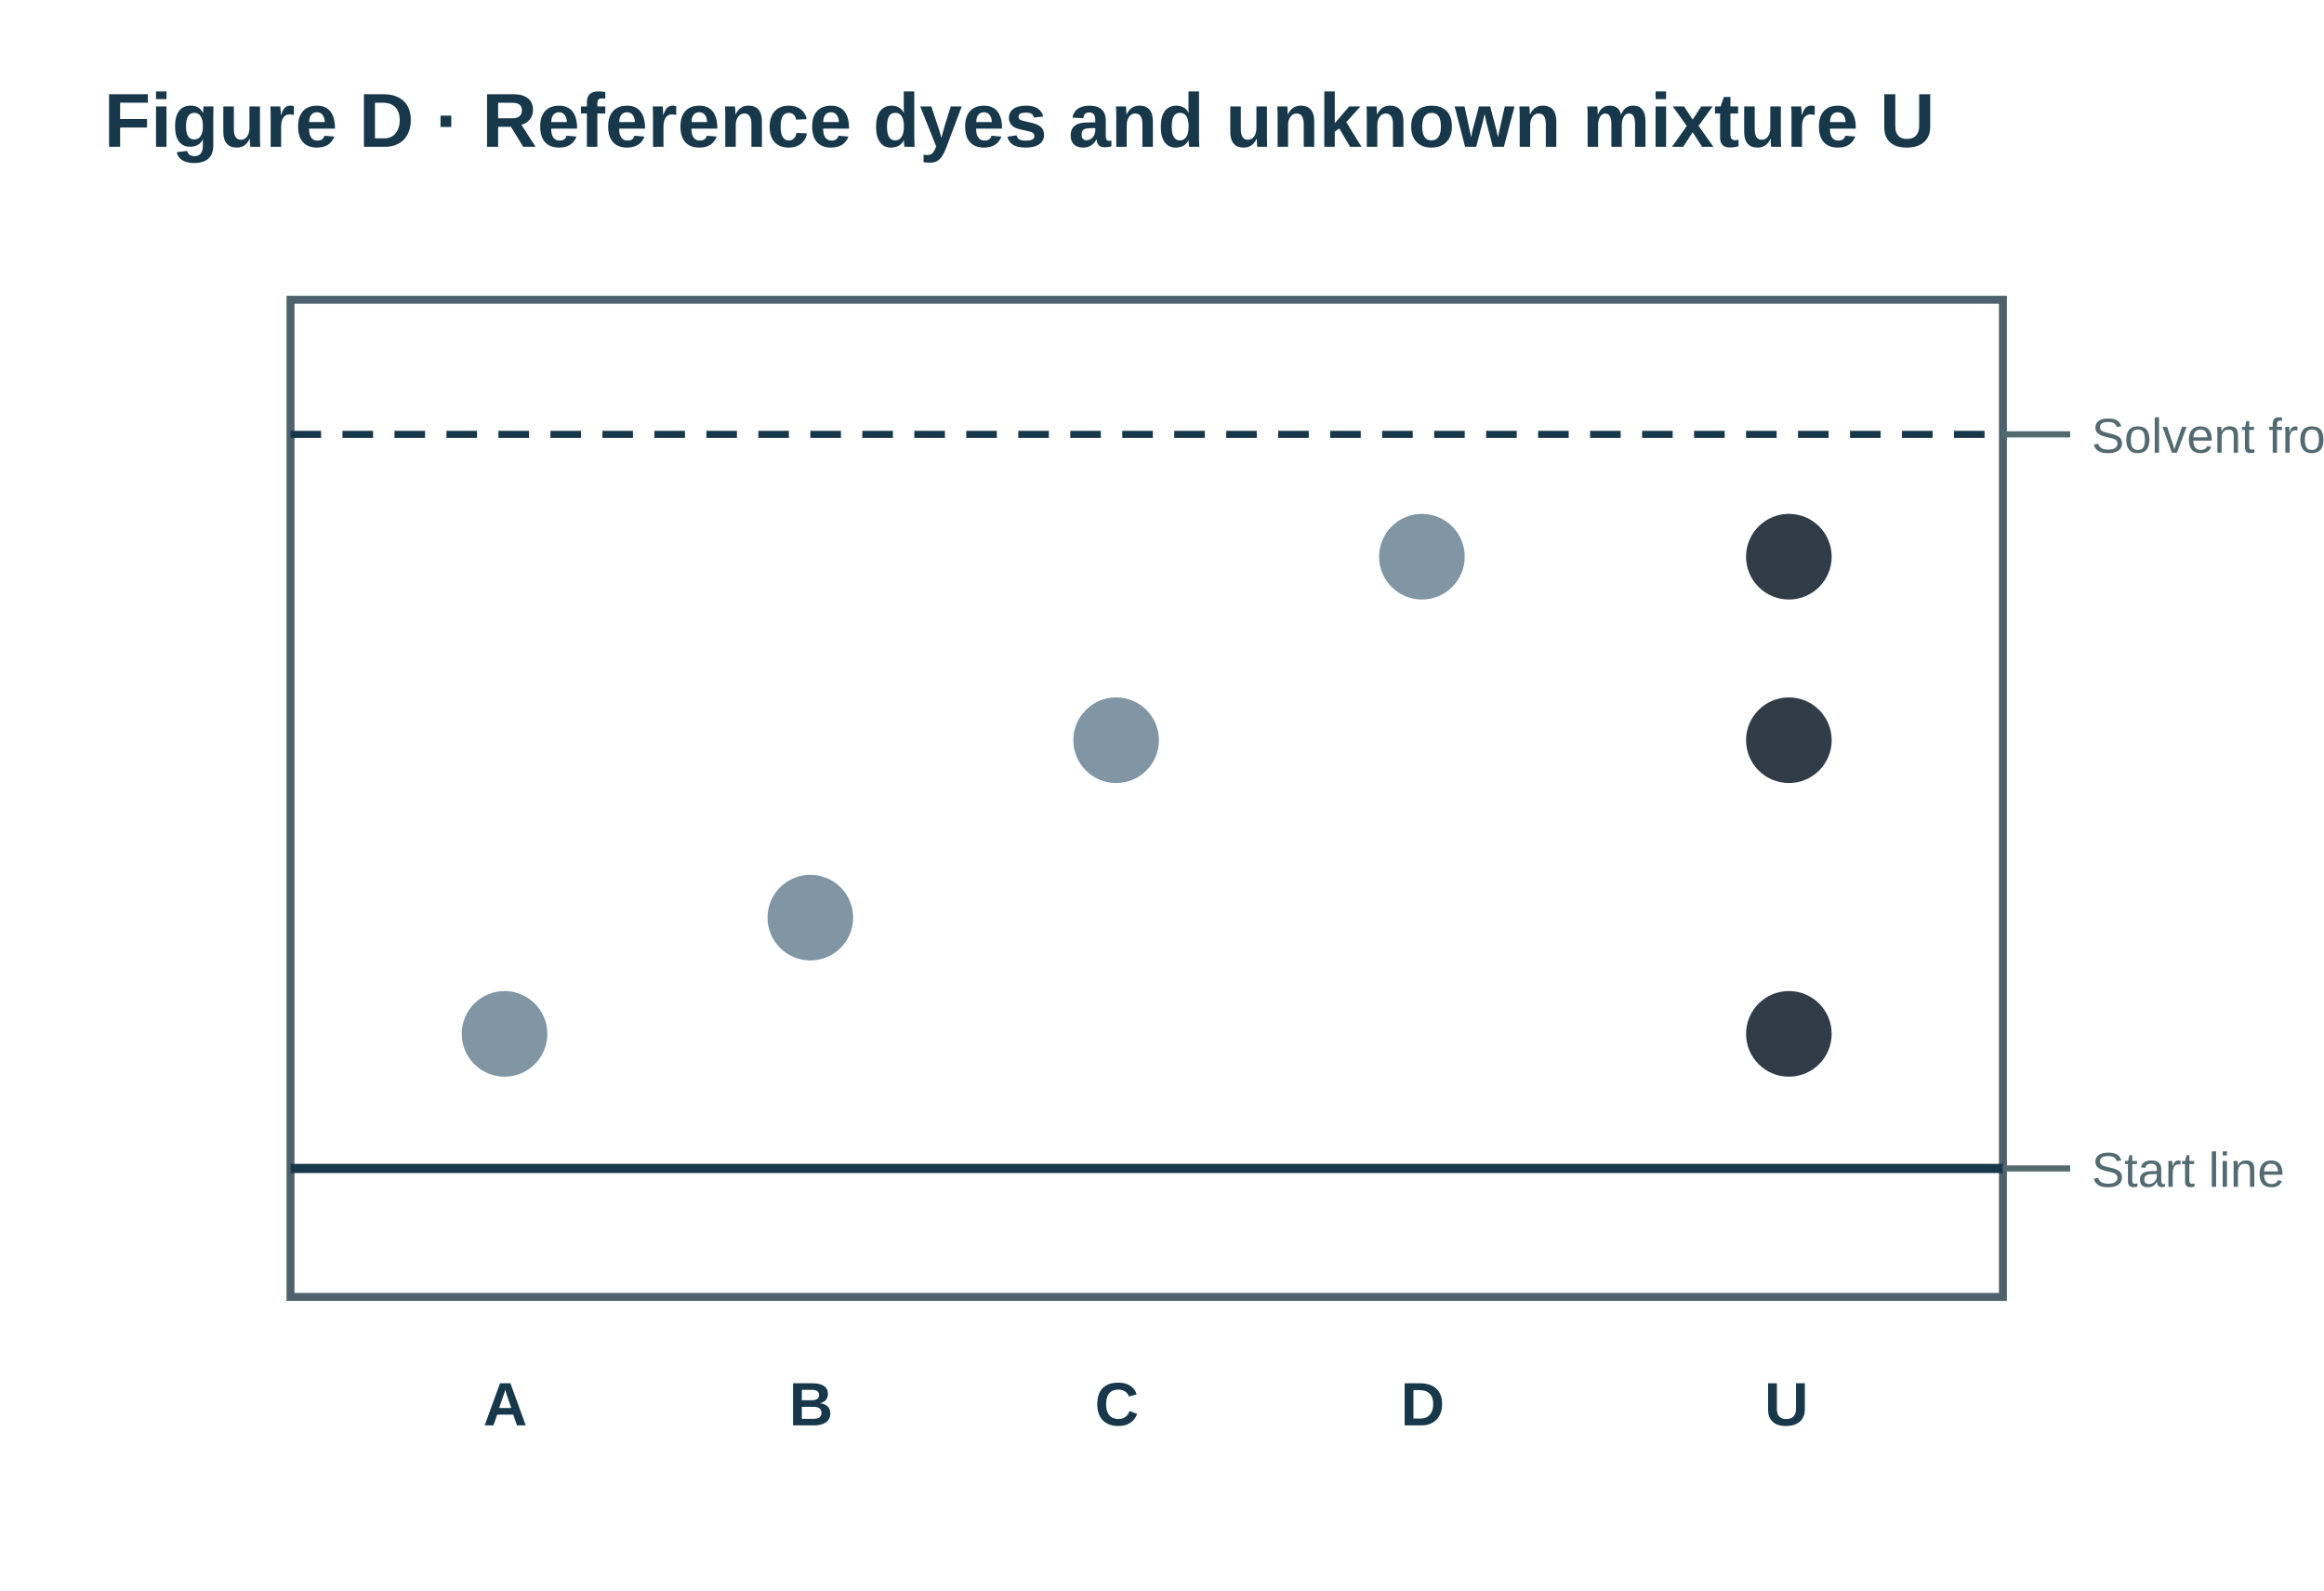
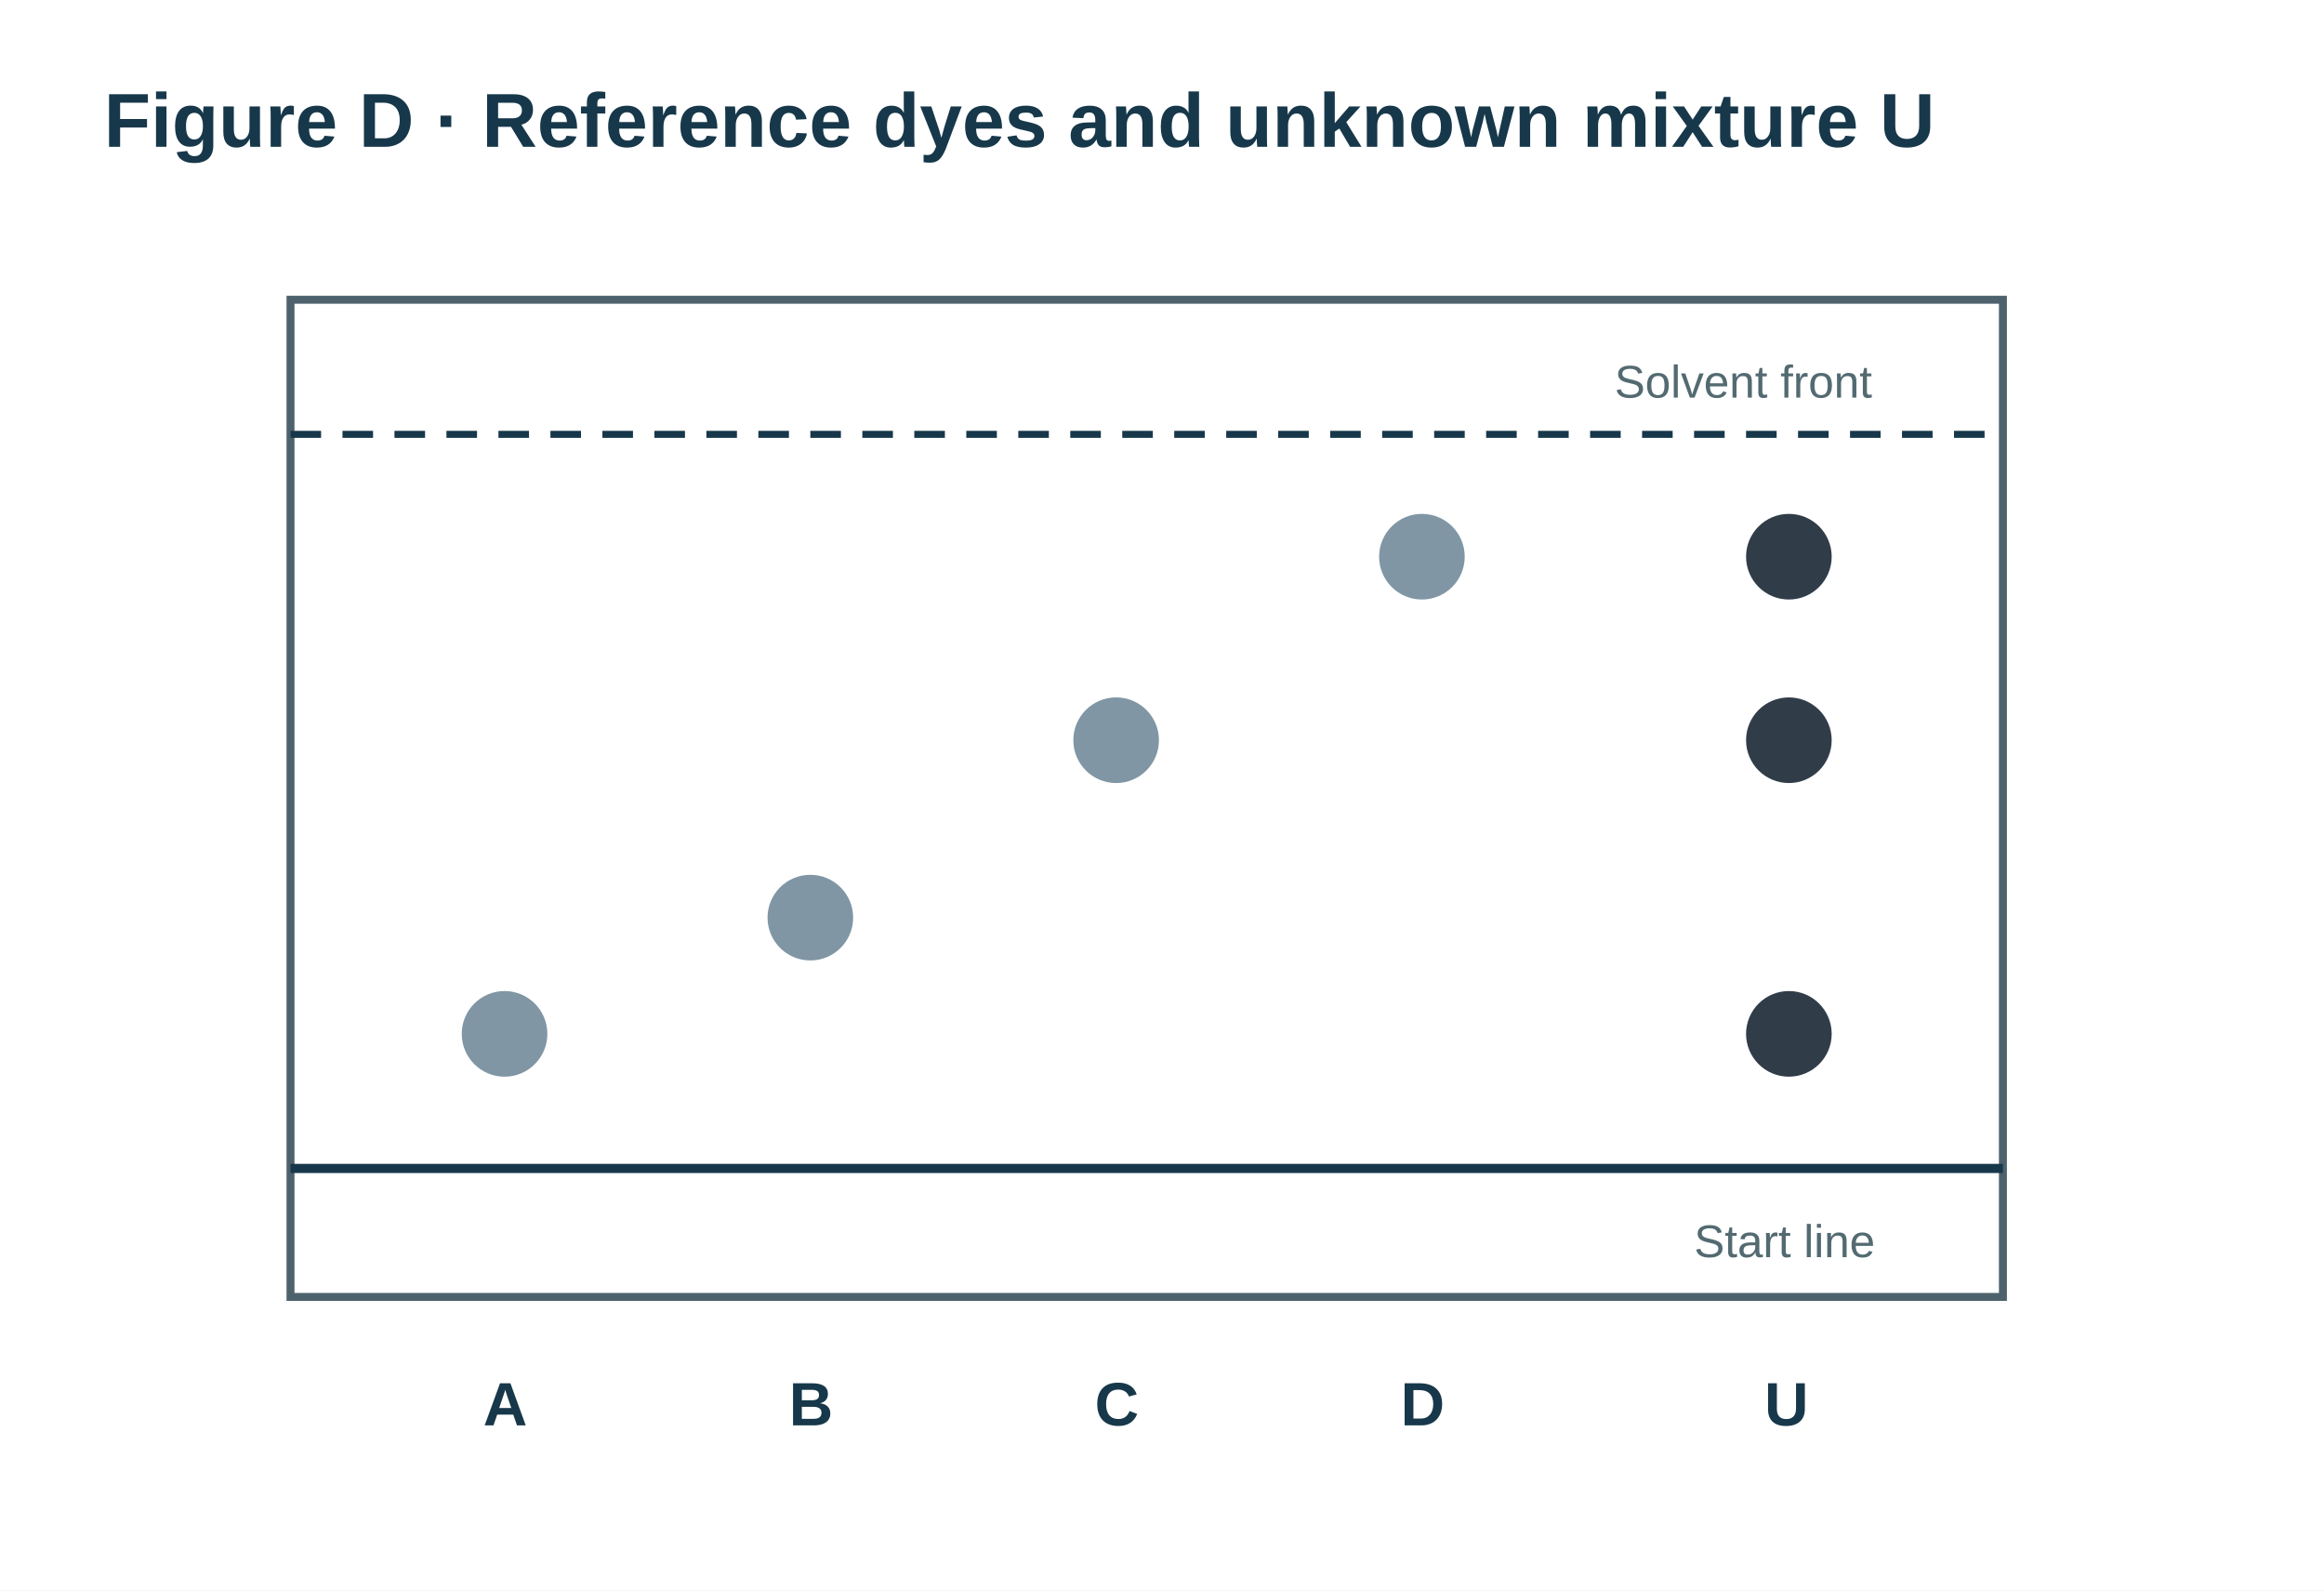
<svg xmlns="http://www.w3.org/2000/svg" viewBox="0 0 760 520" role="img" aria-labelledby="title desc">
  <rect width="760" height="520" fill="#fff" />
  <text x="34" y="48" font-family="Arial,sans-serif" font-size="25" font-weight="700" fill="#17384a">Figure D · Reference dyes and unknown mixture U</text>
  <rect x="95" y="98" width="560" height="326" fill="#fff" stroke="#4d626c" stroke-width="2.6" />
  <path d="M95 142H655" stroke="#17384a" stroke-width="2.3" stroke-dasharray="10 7" />
  <path d="M95 382H655" stroke="#17384a" stroke-width="3" />
  <g fill="#8096a5">
    <circle cx="165" cy="338" r="14" />
    <circle cx="265" cy="300" r="14" />
    <circle cx="365" cy="242" r="14" />
    <circle cx="465" cy="182" r="14" />
  </g>
  <g fill="#303d49">
    <circle cx="585" cy="338" r="14" />
    <circle cx="585" cy="242" r="14" />
    <circle cx="585" cy="182" r="14" />
  </g>
  <g font-family="Arial,sans-serif" font-size="20" font-weight="700" fill="#17384a">
    <text x="158" y="466">A</text>
    <text x="258" y="466">B</text>
    <text x="358" y="466">C</text>
    <text x="458" y="466">D</text>
    <text x="577" y="466">U</text>
  </g>
-   <path d="M655 142h22 M655 382h22" stroke="#536a71" stroke-width="2" />
-   <g font-family="Arial,sans-serif" font-size="16" fill="#536a71">
-     <text x="684" y="148">Solvent front</text>
-     <text x="684" y="388">Start line</text>
+   <g font-family="Arial,sans-serif" font-size="15" fill="#536a71">
+     <text x="528" y="130">Solvent front</text>
+     <text x="554" y="411">Start line</text>
  </g>
</svg>
